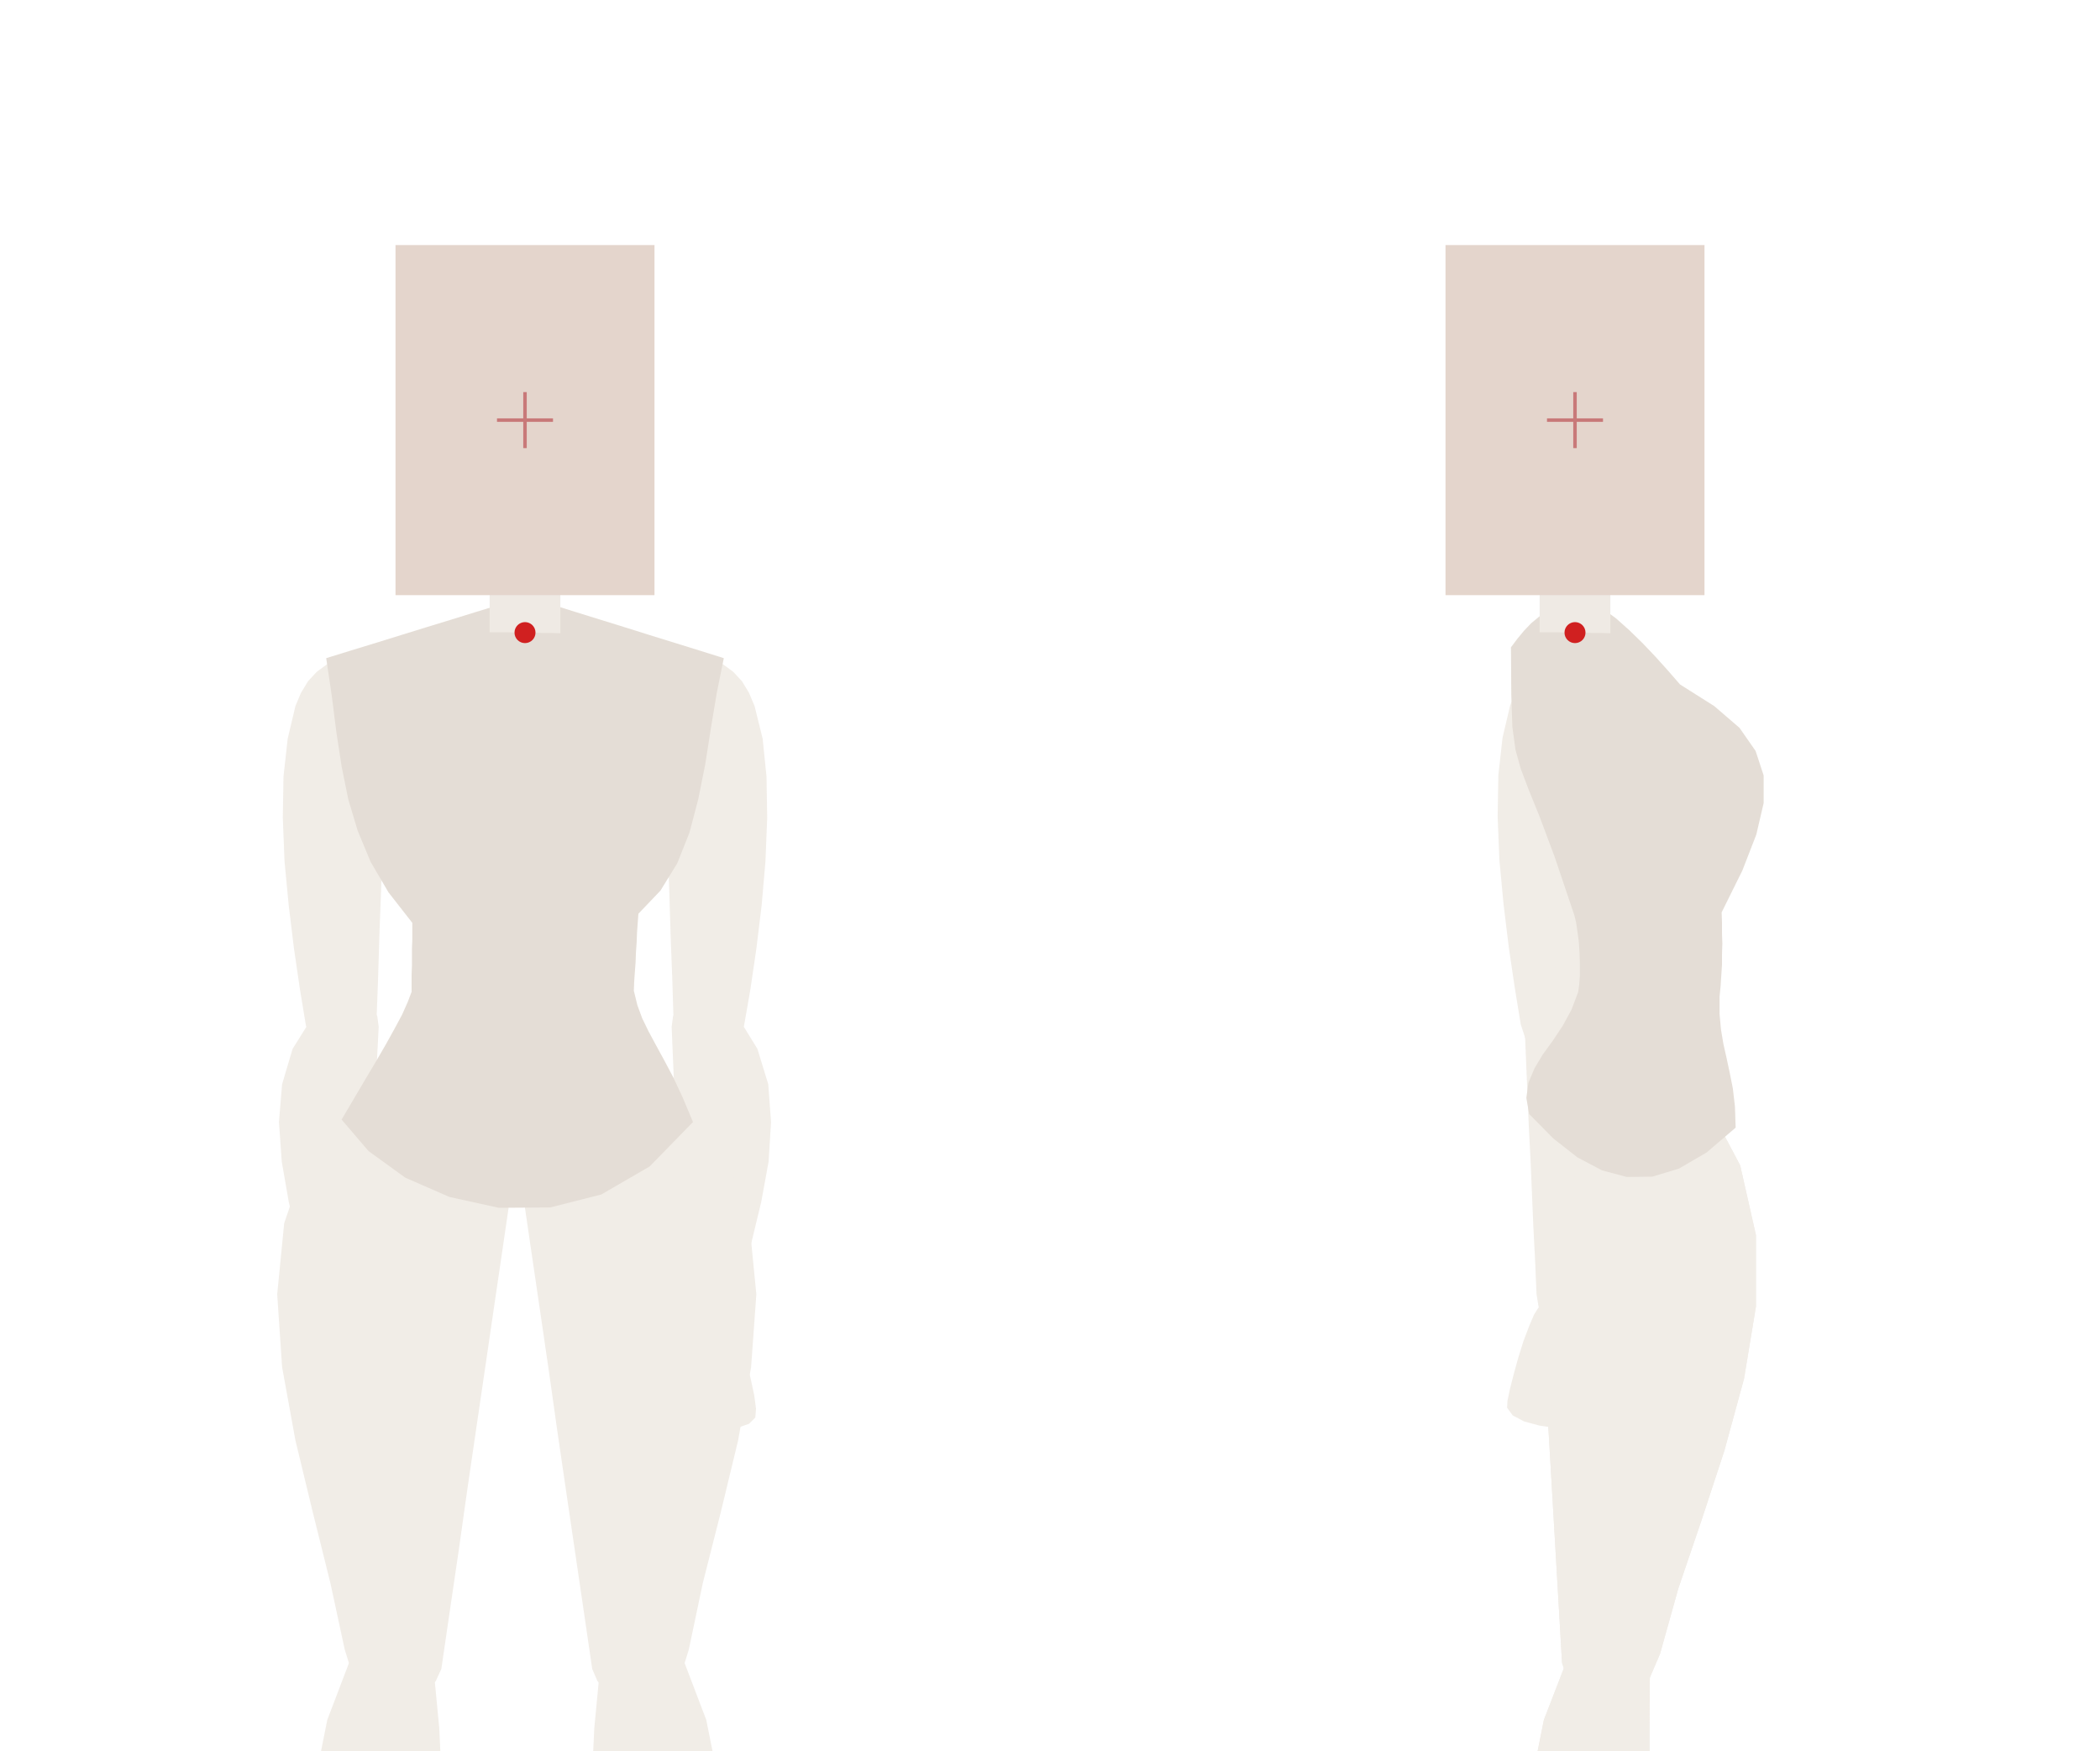
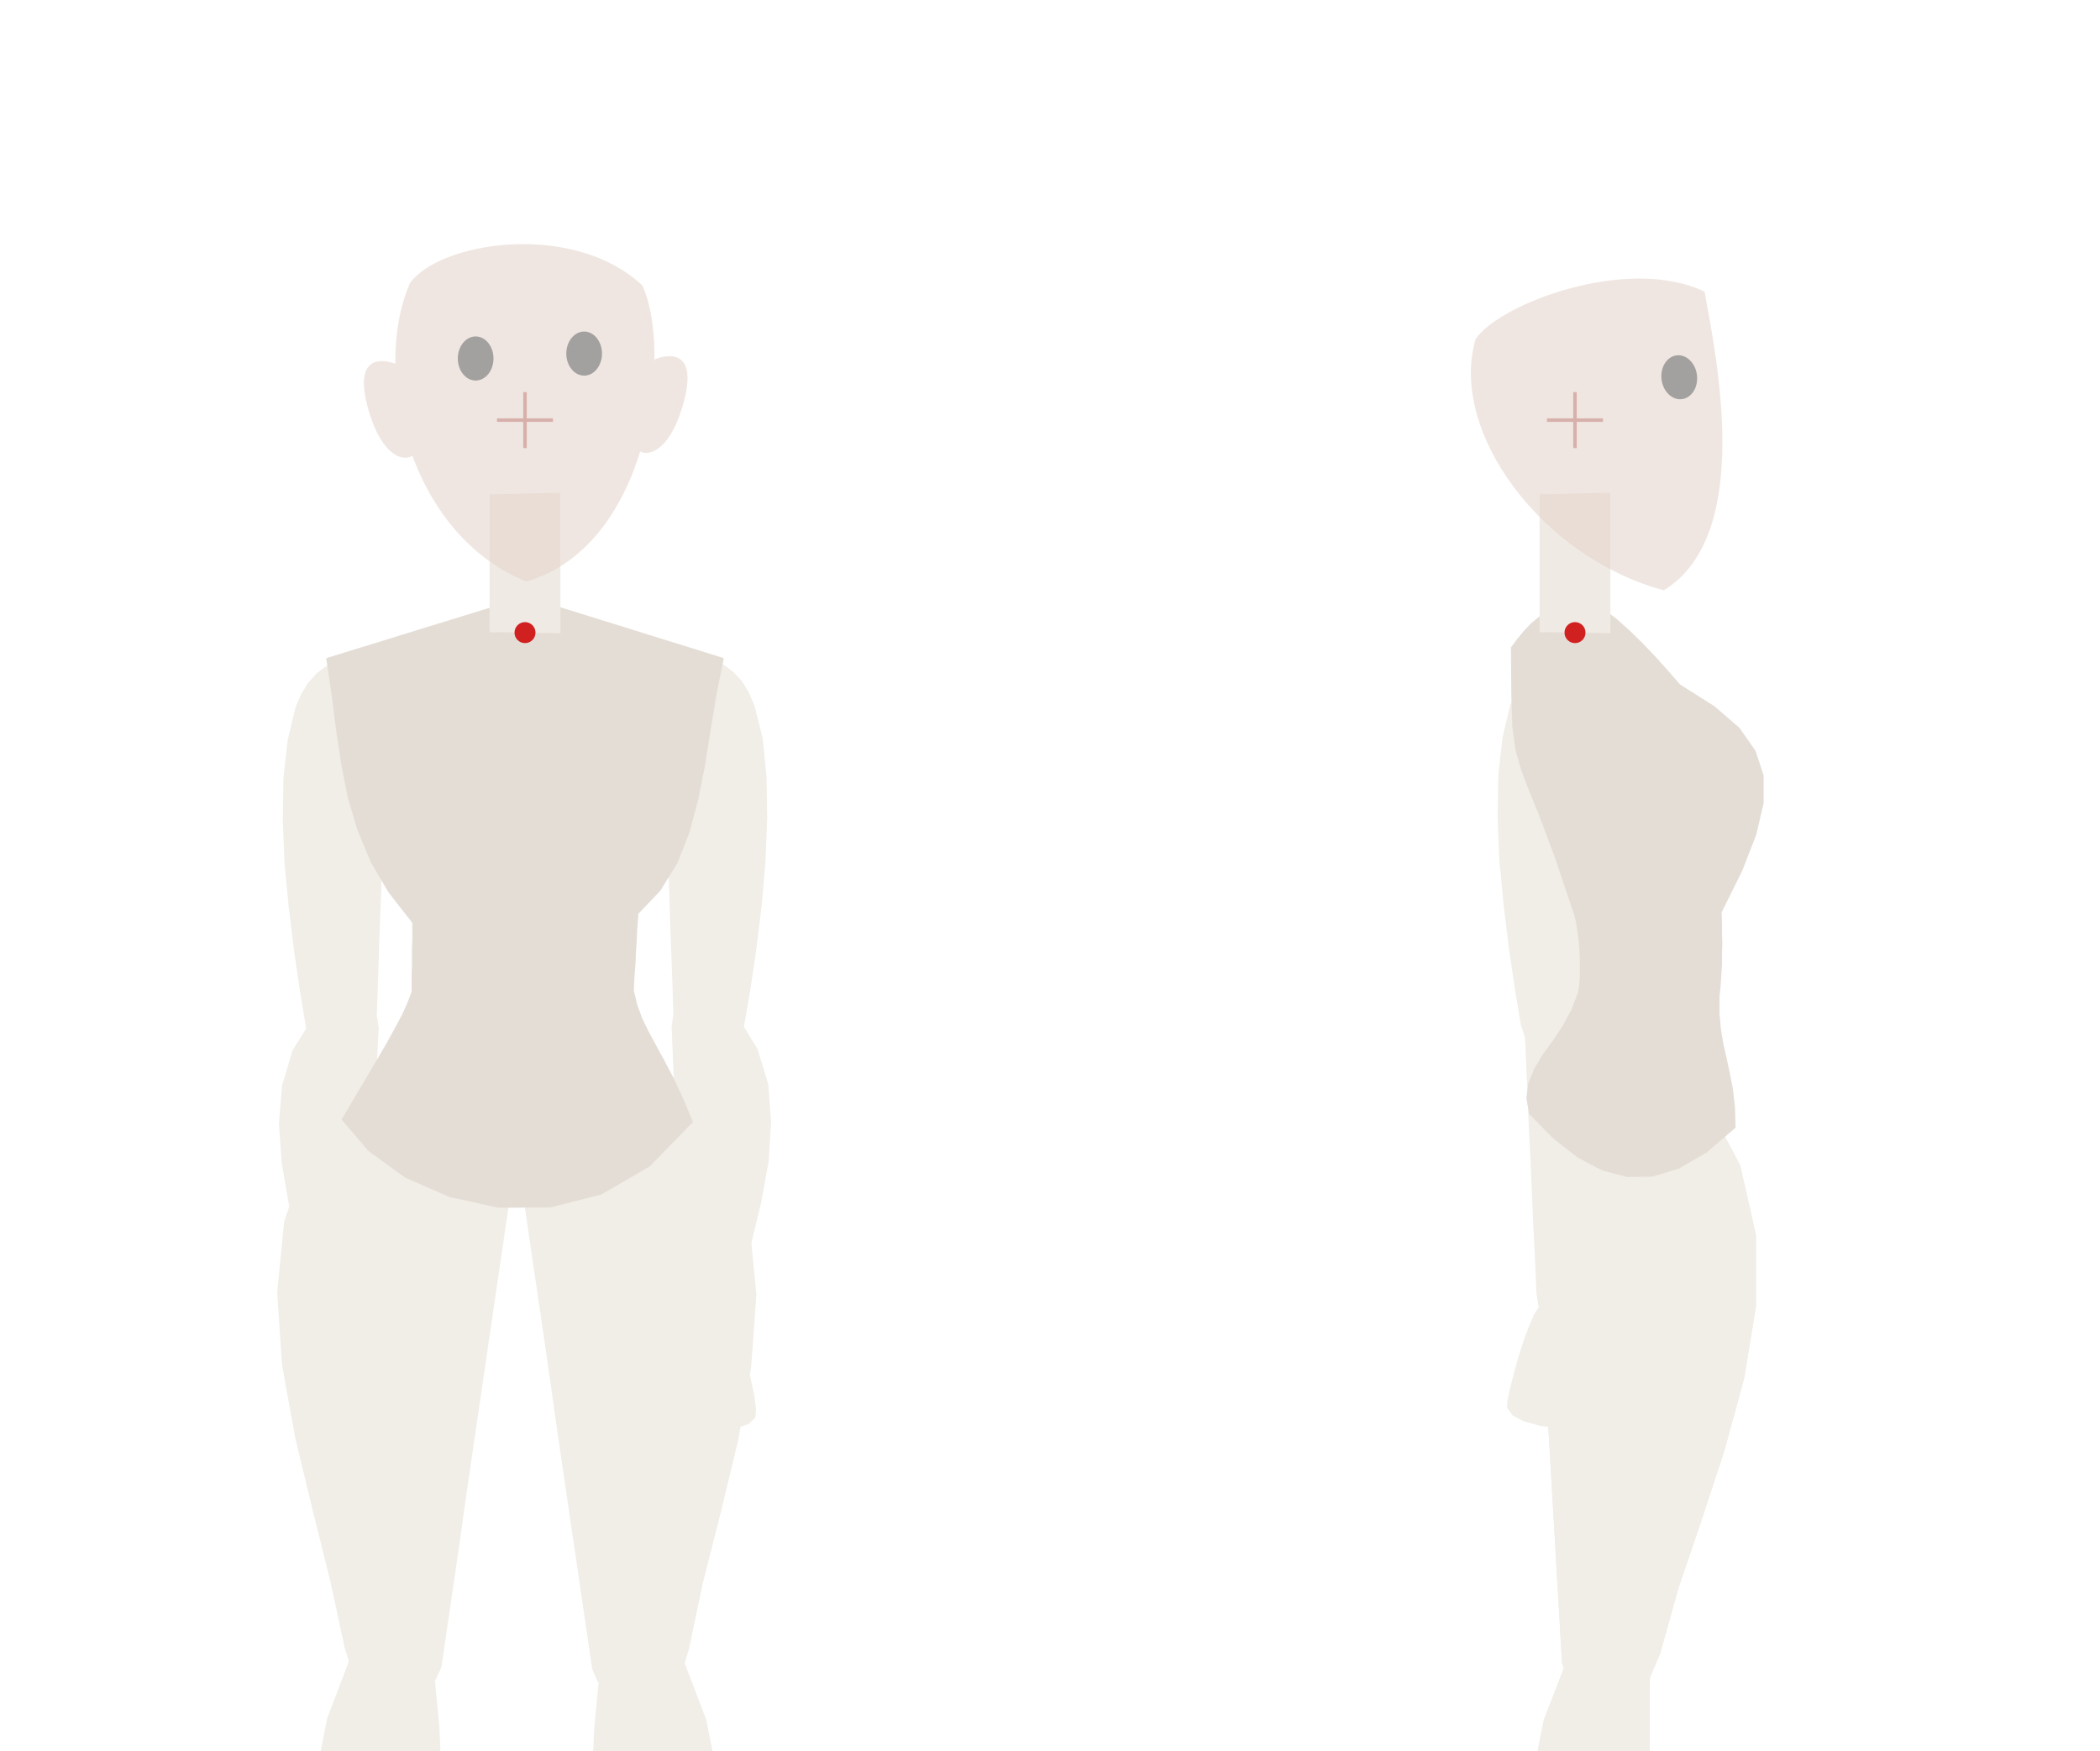
<svg xmlns="http://www.w3.org/2000/svg" width="1200" height="1000" viewBox="-1.5 -1.2 6 5">
-   <g id="front">
-     <g id="front-guide" opacity="0.7">
-       <path d="M-0.626 1.729L-0.61 1.778L-0.584 1.815L-0.552 1.838L-0.517 1.847L-0.484 1.841L-0.455 1.821L-0.434 1.785L-0.425 1.733L-0.42 1.602L-0.416 1.47L-0.411 1.338L-0.407 1.206L-0.402 1.075L-0.398 0.943L-0.393 0.811L-0.388 0.679L-0.442 0.672L-0.489 0.673L-0.53 0.682L-0.565 0.697L-0.595 0.719L-0.62 0.746L-0.64 0.779L-0.656 0.817L-0.678 0.91L-0.69 1.018L-0.692 1.136L-0.687 1.261L-0.675 1.387L-0.66 1.51L-0.643 1.626Z" fill="#ebe5dd" />
-       <path d="M-0.607 1.705L-0.664 1.796L-0.694 1.897L-0.703 2.005L-0.695 2.118L-0.675 2.233L-0.647 2.349L-0.616 2.462L-0.587 2.571L-0.574 2.597L-0.557 2.612L-0.535 2.615L-0.513 2.608L-0.491 2.592L-0.472 2.567L-0.459 2.536L-0.453 2.499L-0.448 2.403L-0.444 2.307L-0.44 2.212L-0.436 2.116L-0.431 2.02L-0.427 1.924L-0.423 1.829L-0.418 1.733L-0.422 1.703L-0.436 1.679L-0.458 1.663L-0.485 1.654L-0.515 1.653L-0.547 1.661L-0.579 1.678Z" fill="#ebe5dd" />
-       <path d="M-0.57 2.544L-0.584 2.562L-0.599 2.595L-0.615 2.639L-0.631 2.689L-0.645 2.739L-0.655 2.786L-0.659 2.824L-0.657 2.849L-0.639 2.867L-0.605 2.879L-0.56 2.884L-0.51 2.883L-0.46 2.876L-0.417 2.863L-0.385 2.846L-0.369 2.824L-0.37 2.805L-0.377 2.771L-0.387 2.729L-0.401 2.681L-0.416 2.634L-0.432 2.591L-0.446 2.558L-0.458 2.54L-0.483 2.52L-0.503 2.509L-0.519 2.506L-0.532 2.509L-0.542 2.516L-0.552 2.526L-0.561 2.536Z" fill="#ebe5dd" />
+   <g>
+     <g opacity="0.7">
+       <path d="M-0.626 1.733L-0.61 1.783L-0.584 1.819L-0.552 1.842L-0.517 1.851L-0.484 1.846L-0.455 1.825L-0.434 1.789L-0.425 1.738L-0.42 1.606L-0.416 1.474L-0.411 1.343L-0.407 1.211L-0.402 1.079L-0.398 0.947L-0.393 0.816L-0.388 0.684L-0.442 0.677L-0.489 0.678L-0.53 0.686L-0.565 0.701L-0.595 0.723L-0.62 0.751L-0.64 0.784L-0.656 0.822L-0.678 0.914L-0.69 1.022L-0.692 1.141L-0.687 1.265L-0.675 1.391L-0.66 1.514L-0.643 1.63Z" fill="#ebe5dd" />
+       <path d="M-0.607 1.709L-0.664 1.8L-0.694 1.901L-0.703 2.009L-0.695 2.122L-0.675 2.238L-0.647 2.353L-0.616 2.467L-0.587 2.575L-0.574 2.602L-0.557 2.616L-0.535 2.619L-0.513 2.612L-0.491 2.596L-0.472 2.572L-0.459 2.541L-0.453 2.503L-0.448 2.408L-0.444 2.312L-0.44 2.216L-0.436 2.12L-0.431 2.025L-0.427 1.929L-0.423 1.833L-0.418 1.737L-0.422 1.707L-0.436 1.684L-0.458 1.667L-0.485 1.658L-0.515 1.657L-0.547 1.665L-0.579 1.682Z" fill="#ebe5dd" />
+       <path d="M-0.57 2.549L-0.584 2.567L-0.599 2.6L-0.615 2.644L-0.631 2.693L-0.645 2.744L-0.655 2.79L-0.659 2.829L-0.657 2.853L-0.639 2.872L-0.605 2.883L-0.56 2.888L-0.51 2.887L-0.46 2.88L-0.417 2.868L-0.385 2.851L-0.369 2.829L-0.37 2.809L-0.377 2.776L-0.387 2.733L-0.401 2.685L-0.416 2.638L-0.432 2.596L-0.446 2.563L-0.458 2.544L-0.483 2.524L-0.503 2.514L-0.519 2.511L-0.532 2.514L-0.542 2.521L-0.552 2.53L-0.561 2.54Z" fill="#ebe5dd" />
      <path d="M0.626 1.729L0.61 1.778L0.584 1.815L0.552 1.838L0.518 1.847L0.484 1.841L0.455 1.821L0.434 1.785L0.425 1.733L0.421 1.602L0.416 1.47L0.412 1.338L0.407 1.206L0.403 1.075L0.398 0.943L0.393 0.811L0.389 0.679L0.442 0.672L0.489 0.673L0.53 0.682L0.565 0.697L0.595 0.719L0.62 0.746L0.64 0.779L0.656 0.817L0.679 0.91L0.69 1.018L0.692 1.136L0.687 1.261L0.676 1.387L0.661 1.51L0.644 1.626Z" fill="#ebe5dd" />
      <path d="M0.608 1.705L0.664 1.796L0.695 1.897L0.703 2.005L0.696 2.118L0.675 2.233L0.647 2.349L0.616 2.462L0.587 2.571L0.575 2.597L0.557 2.612L0.536 2.615L0.513 2.608L0.492 2.592L0.473 2.567L0.459 2.536L0.453 2.499L0.449 2.403L0.445 2.307L0.44 2.212L0.436 2.116L0.432 2.02L0.427 1.924L0.423 1.829L0.419 1.733L0.423 1.703L0.437 1.679L0.458 1.663L0.485 1.654L0.516 1.653L0.548 1.661L0.579 1.678Z" fill="#ebe5dd" />
-       <path d="M0.571 2.544L0.584 2.562L0.599 2.595L0.616 2.639L0.632 2.689L0.645 2.739L0.655 2.786L0.66 2.824L0.658 2.849L0.64 2.867L0.605 2.879L0.56 2.884L0.51 2.883L0.461 2.876L0.417 2.863L0.385 2.846L0.37 2.824L0.371 2.805L0.377 2.771L0.388 2.729L0.401 2.681L0.417 2.634L0.432 2.591L0.446 2.558L0.458 2.54L0.483 2.52L0.503 2.509L0.519 2.506L0.532 2.509L0.543 2.516L0.552 2.526L0.561 2.536Z" fill="#ebe5dd" />
-       <path d="M-0.496 3.532L-0.565 3.713L-0.6 3.888L-0.607 4.057L-0.592 4.223L-0.562 4.386L-0.522 4.547L-0.479 4.707L-0.439 4.867L-0.424 4.907L-0.4 4.93L-0.373 4.939L-0.343 4.936L-0.315 4.924L-0.292 4.906L-0.275 4.883L-0.269 4.859L-0.265 4.699L-0.258 4.542L-0.25 4.385L-0.242 4.229L-0.237 4.069L-0.237 3.906L-0.245 3.736L-0.262 3.558L-0.27 3.516L-0.292 3.485L-0.323 3.467L-0.361 3.459L-0.401 3.463L-0.439 3.476L-0.472 3.499Z" fill="#ebe5dd" />
-       <path d="M-0.409 4.88L-0.425 4.9L-0.443 4.919L-0.464 4.939L-0.489 4.958L-0.517 4.979L-0.548 5.001L-0.583 5.024L-0.622 5.05L-0.643 5.05L-0.662 5.052L-0.678 5.057L-0.692 5.065L-0.702 5.077L-0.708 5.093L-0.709 5.113L-0.704 5.138L-0.647 5.139L-0.589 5.141L-0.532 5.142L-0.475 5.143L-0.417 5.144L-0.36 5.145L-0.303 5.147L-0.245 5.148L-0.25 5.12L-0.255 5.092L-0.26 5.063L-0.265 5.035L-0.27 5.007L-0.274 4.979L-0.279 4.951L-0.284 4.922L-0.3 4.917L-0.315 4.912L-0.331 4.906L-0.347 4.901L-0.362 4.896L-0.378 4.89L-0.393 4.885Z" fill="#ebe5dd" />
-       <path d="M-0.499 1.919L-0.622 2.1L-0.688 2.294L-0.708 2.497L-0.694 2.705L-0.656 2.914L-0.606 3.121L-0.556 3.322L-0.515 3.512L-0.492 3.586L-0.457 3.633L-0.415 3.658L-0.369 3.663L-0.324 3.654L-0.284 3.632L-0.255 3.602L-0.239 3.567L-0.214 3.396L-0.189 3.226L-0.165 3.056L-0.14 2.885L-0.115 2.715L-0.09 2.544L-0.065 2.374L-0.04 2.203L-0.069 2.121L-0.111 2.059L-0.163 2.013L-0.224 1.981L-0.29 1.959L-0.359 1.943L-0.43 1.931Z" fill="#ebe5dd" />
+       <path d="M0.571 2.545L0.584 2.562L0.599 2.595L0.616 2.639L0.632 2.689L0.645 2.739L0.655 2.786L0.66 2.824L0.658 2.849L0.64 2.867L0.605 2.879L0.56 2.884L0.51 2.883L0.461 2.876L0.417 2.863L0.385 2.846L0.37 2.824L0.371 2.805L0.377 2.771L0.388 2.729L0.401 2.681L0.417 2.634L0.432 2.591L0.446 2.558L0.458 2.54L0.483 2.52L0.503 2.509L0.519 2.506L0.532 2.509L0.543 2.516L0.552 2.526L0.561 2.536Z" fill="#ebe5dd" />
+       <path d="M-0.496 3.527L-0.565 3.708L-0.6 3.883L-0.607 4.053L-0.592 4.218L-0.562 4.381L-0.522 4.542L-0.479 4.702L-0.439 4.862L-0.424 4.902L-0.4 4.925L-0.373 4.934L-0.343 4.931L-0.315 4.919L-0.292 4.901L-0.275 4.878L-0.269 4.854L-0.265 4.694L-0.258 4.537L-0.25 4.381L-0.242 4.224L-0.237 4.064L-0.237 3.901L-0.245 3.731L-0.262 3.553L-0.27 3.511L-0.292 3.481L-0.323 3.462L-0.361 3.454L-0.401 3.458L-0.439 3.471L-0.472 3.494Z" fill="#ebe5dd" />
+       <path d="M-0.409 4.875L-0.425 4.895L-0.443 4.914L-0.464 4.934L-0.489 4.953L-0.517 4.974L-0.548 4.996L-0.583 5.019L-0.622 5.045L-0.643 5.045L-0.662 5.047L-0.678 5.052L-0.692 5.06L-0.702 5.072L-0.708 5.088L-0.709 5.108L-0.704 5.133L-0.647 5.134L-0.589 5.136L-0.532 5.137L-0.475 5.138L-0.417 5.139L-0.36 5.141L-0.303 5.142L-0.245 5.143L-0.25 5.115L-0.255 5.087L-0.26 5.058L-0.265 5.03L-0.27 5.002L-0.274 4.974L-0.279 4.946L-0.284 4.917L-0.3 4.912L-0.315 4.907L-0.331 4.901L-0.347 4.896L-0.362 4.891L-0.378 4.886L-0.393 4.88Z" fill="#ebe5dd" />
+       <path d="M-0.499 1.914L-0.622 2.095L-0.688 2.289L-0.708 2.492L-0.694 2.7L-0.656 2.909L-0.606 3.116L-0.556 3.317L-0.515 3.507L-0.492 3.581L-0.457 3.628L-0.415 3.653L-0.369 3.658L-0.324 3.649L-0.284 3.627L-0.255 3.597L-0.239 3.562L-0.214 3.392L-0.189 3.221L-0.165 3.051L-0.14 2.88L-0.115 2.71L-0.09 2.539L-0.065 2.369L-0.04 2.198L-0.069 2.116L-0.111 2.054L-0.163 2.008L-0.224 1.976L-0.29 1.954L-0.359 1.938L-0.43 1.926Z" fill="#ebe5dd" />
      <path d="M0.449 3.532L0.518 3.713L0.553 3.888L0.56 4.057L0.545 4.223L0.514 4.386L0.474 4.547L0.431 4.707L0.392 4.867L0.376 4.907L0.353 4.93L0.325 4.939L0.296 4.936L0.268 4.924L0.244 4.906L0.228 4.883L0.222 4.859L0.218 4.699L0.211 4.542L0.202 4.385L0.195 4.229L0.19 4.069L0.19 3.906L0.198 3.736L0.215 3.558L0.223 3.516L0.245 3.485L0.276 3.467L0.314 3.459L0.354 3.463L0.392 3.476L0.425 3.499Z" fill="#ebe5dd" />
      <path d="M0.362 4.88L0.377 4.9L0.396 4.919L0.417 4.939L0.442 4.958L0.47 4.979L0.501 5.001L0.536 5.024L0.575 5.05L0.596 5.05L0.615 5.052L0.631 5.057L0.645 5.065L0.655 5.077L0.661 5.093L0.661 5.113L0.657 5.138L0.599 5.139L0.542 5.141L0.485 5.142L0.427 5.143L0.37 5.144L0.313 5.145L0.255 5.147L0.198 5.148L0.203 5.12L0.208 5.092L0.213 5.063L0.218 5.035L0.222 5.007L0.227 4.979L0.232 4.951L0.237 4.922L0.253 4.917L0.268 4.912L0.284 4.906L0.299 4.901L0.315 4.896L0.331 4.89L0.346 4.885Z" fill="#ebe5dd" />
      <path d="M0.452 1.919L0.575 2.1L0.641 2.294L0.661 2.497L0.646 2.705L0.609 2.914L0.559 3.121L0.508 3.322L0.468 3.512L0.445 3.586L0.41 3.633L0.368 3.658L0.322 3.663L0.277 3.654L0.237 3.632L0.207 3.602L0.192 3.567L0.167 3.396L0.142 3.226L0.117 3.056L0.092 2.885L0.068 2.715L0.043 2.544L0.018 2.374L-0.007 2.203L0.022 2.121L0.064 2.059L0.116 2.013L0.176 1.981L0.243 1.959L0.312 1.943L0.383 1.931Z" fill="#ebe5dd" />
      <path d="M0.568 0.68L0.498 0.658L0.427 0.636L0.356 0.614L0.286 0.592L0.215 0.57L0.144 0.548L0.074 0.526L0.003 0.504L-0.068 0.526L-0.14 0.548L-0.211 0.57L-0.283 0.592L-0.354 0.614L-0.425 0.636L-0.497 0.658L-0.568 0.68L-0.552 0.788L-0.539 0.891L-0.524 0.989L-0.505 1.083L-0.478 1.173L-0.441 1.262L-0.39 1.349L-0.322 1.436L-0.322 1.46L-0.322 1.485L-0.323 1.51L-0.323 1.534L-0.323 1.559L-0.324 1.584L-0.324 1.608L-0.324 1.633L-0.335 1.662L-0.351 1.698L-0.373 1.739L-0.398 1.784L-0.427 1.834L-0.458 1.886L-0.491 1.942L-0.524 1.998L-0.447 2.088L-0.342 2.164L-0.216 2.219L-0.075 2.25L0.072 2.249L0.218 2.212L0.356 2.132L0.48 2.005L0.451 1.936L0.424 1.878L0.398 1.829L0.374 1.785L0.353 1.746L0.335 1.709L0.321 1.671L0.311 1.63L0.312 1.603L0.314 1.575L0.316 1.548L0.317 1.52L0.319 1.492L0.32 1.465L0.322 1.437L0.324 1.41L0.387 1.344L0.435 1.266L0.47 1.178L0.495 1.083L0.515 0.983L0.531 0.881L0.548 0.779Z" fill="#d9cfc4" />
      <path d="M0.101 0.609L0.101 0.558L0.101 0.508L0.101 0.458L0.101 0.408L0.101 0.358L0.101 0.308L0.101 0.258L0.101 0.208L0.076 0.208L0.05 0.209L0.025 0.209L0 0.21L-0.025 0.211L-0.05 0.211L-0.076 0.212L-0.101 0.212L-0.101 0.262L-0.101 0.311L-0.101 0.36L-0.101 0.409L-0.101 0.458L-0.101 0.507L-0.101 0.557L-0.101 0.606L-0.076 0.606L-0.051 0.606L-0.025 0.607L0 0.607L0.025 0.607L0.051 0.608L0.076 0.608Z" fill="#e8e1d9" />
-       <path d="M-0.37 -0.5L0.37 -0.5L0.37 0.5L-0.37 0.5Z" fill="#d9c3b6" />
      <path d="M-0.08 0H0.08M0 -0.08V0.08" stroke="#b04040" stroke-width="0.01" fill="none" />
+       <g opacity="0.6">
+         <g>
+           <path style="fill:#d9c3b6;fill-opacity:1;stroke-width:0.015" d="m -0.331,-0.388 c 0.08,-0.12 0.465,-0.184 0.666,0.003 0.087,0.185 0.024,0.743 -0.331,0.846 -0.333,-0.133 -0.443,-0.594 -0.334,-0.849 z" />
+           <path style="fill:#d9c3b6;fill-opacity:1;stroke-width:0.015" d="m 0.312,0.066 0.059,-0.239 c 9.196e-4,-0.002 0.137,-0.06 0.079,0.134 -0.047,0.159 -0.131,0.148 -0.138,0.105 z" />
+           <path style="fill:#d9c3b6;fill-opacity:1;stroke-width:0.015" d="m -0.308,0.08 -0.059,-0.239 c -9.204e-4,-0.002 -0.137,-0.06 -0.079,0.134 0.047,0.159 0.131,0.148 0.138,0.105 z" />
+         </g>
+         <g>
+           <ellipse style="fill:#241f1c;stroke-width:0.015" cx="-0.141" cy="-0.176" rx="0.051" ry="0.063" />
+           <ellipse style="fill:#241f1c;stroke-width:0.015" cx="0.169" cy="-0.19" rx="0.051" ry="0.063" />
+         </g>
+       </g>
    </g>
-     <g id="front-hair-body" />
-     <g id="front-back" />
-     <g id="front-head" />
-     <g id="front-mouth-1" />
-     <g id="front-mouth-2" />
-     <g id="front-mouth-3" />
-     <g id="front-anchors">
-       <circle id="front-nape" cx="0" cy="0.607" r="0.03" fill="#d02020" />
+     <g />
+     <g />
+     <g />
+     <g />
+     <g>
+       <circle cx="0" cy="0.607" r="0.03" fill="#d02020" />
    </g>
  </g>
-   <g id="side" transform="translate(3,0)">
-     <g id="side-guide" opacity="0.7">
+   <g transform="translate(3 0)">
+     <g opacity="0.7">
      <path d="M0.046 1.73L0.037 1.782L0.016 1.817L-0.013 1.838L-0.046 1.843L-0.081 1.834L-0.113 1.812L-0.139 1.775L-0.155 1.726L-0.172 1.622L-0.189 1.507L-0.204 1.384L-0.216 1.257L-0.221 1.133L-0.219 1.014L-0.207 0.907L-0.185 0.814L-0.169 0.776L-0.149 0.743L-0.124 0.715L-0.094 0.694L-0.059 0.678L-0.018 0.67L0.029 0.669L0.082 0.676L0.078 0.808L0.073 0.939L0.069 1.071L0.064 1.203L0.06 1.335L0.055 1.466L0.051 1.598Z" fill="#ebe5dd" />
      <path d="M0.044 1.701L0.101 1.792L0.131 1.893L0.14 2.001L0.132 2.114L0.112 2.23L0.084 2.345L0.053 2.459L0.024 2.567L0.012 2.594L-0.006 2.608L-0.027 2.611L-0.05 2.604L-0.072 2.588L-0.09 2.564L-0.104 2.533L-0.11 2.496L-0.114 2.4L-0.119 2.304L-0.123 2.208L-0.127 2.113L-0.132 2.017L-0.136 1.921L-0.14 1.825L-0.144 1.729L-0.14 1.7L-0.127 1.676L-0.105 1.659L-0.078 1.65L-0.048 1.649L-0.016 1.657L0.016 1.674Z" fill="#ebe5dd" />
      <path d="M0.008 2.541L0.021 2.559L0.036 2.592L0.053 2.636L0.068 2.685L0.082 2.736L0.092 2.783L0.097 2.821L0.094 2.845L0.076 2.864L0.042 2.875L-0.003 2.88L-0.053 2.879L-0.102 2.872L-0.146 2.86L-0.178 2.843L-0.194 2.821L-0.193 2.802L-0.186 2.768L-0.175 2.725L-0.162 2.678L-0.147 2.63L-0.131 2.588L-0.117 2.555L-0.105 2.536L-0.08 2.516L-0.06 2.506L-0.044 2.503L-0.031 2.506L-0.021 2.513L-0.011 2.522L-0.002 2.532Z" fill="#ebe5dd" />
      <path d="M0.214 3.558L0.213 3.721L0.213 3.884L0.212 4.046L0.211 4.209L0.21 4.371L0.209 4.534L0.209 4.697L0.208 4.859L0.201 4.883L0.185 4.906L0.161 4.924L0.133 4.936L0.104 4.939L0.076 4.93L0.053 4.907L0.037 4.867L-0.002 4.707L-0.045 4.547L-0.085 4.386L-0.116 4.223L-0.131 4.057L-0.124 3.888L-0.089 3.713L-0.019 3.532L0.004 3.499L0.037 3.476L0.076 3.463L0.116 3.459L0.153 3.467L0.185 3.485L0.206 3.516Z" fill="#ebe5dd" />
      <path d="M0.172 4.88L0.197 4.9L0.227 4.919L0.262 4.939L0.302 4.958L0.348 4.979L0.399 5.001L0.456 5.024L0.519 5.05L0.553 5.05L0.584 5.052L0.611 5.057L0.634 5.065L0.65 5.077L0.659 5.093L0.661 5.113L0.653 5.138L0.559 5.139L0.466 5.141L0.372 5.142L0.279 5.143L0.185 5.144L0.092 5.145L-0.002 5.147L-0.095 5.148L-0.087 5.12L-0.079 5.092L-0.071 5.063L-0.064 5.035L-0.056 5.007L-0.048 4.979L-0.04 4.951L-0.032 4.922L-0.006 4.917L0.019 4.912L0.045 4.906L0.07 4.901L0.096 4.896L0.121 4.89L0.146 4.885Z" fill="#ebe5dd" />
      <path d="M0.37 1.936L0.472 2.129L0.517 2.328L0.517 2.532L0.483 2.738L0.427 2.943L0.361 3.144L0.295 3.338L0.243 3.524L0.213 3.594L0.174 3.638L0.129 3.658L0.082 3.659L0.038 3.645L0.001 3.619L-0.025 3.586L-0.037 3.55L-0.047 3.378L-0.057 3.206L-0.067 3.034L-0.077 2.863L-0.088 2.691L-0.098 2.519L-0.108 2.347L-0.118 2.175L-0.081 2.097L-0.033 2.039L0.024 1.998L0.088 1.972L0.157 1.956L0.228 1.947L0.299 1.941Z" fill="#ebe5dd" />
      <path d="M0.214 3.558L0.213 3.721L0.213 3.884L0.212 4.046L0.211 4.209L0.21 4.371L0.209 4.534L0.209 4.697L0.208 4.859L0.201 4.883L0.185 4.906L0.161 4.924L0.133 4.936L0.104 4.939L0.076 4.93L0.053 4.907L0.037 4.867L-0.002 4.707L-0.045 4.547L-0.085 4.386L-0.116 4.223L-0.131 4.057L-0.124 3.888L-0.089 3.713L-0.019 3.532L0.004 3.499L0.037 3.476L0.076 3.463L0.116 3.459L0.153 3.467L0.185 3.485L0.206 3.516Z" fill="#ebe5dd" />
      <path d="M0.172 4.88L0.197 4.9L0.227 4.919L0.262 4.939L0.302 4.958L0.348 4.979L0.399 5.001L0.456 5.024L0.519 5.05L0.553 5.05L0.584 5.052L0.611 5.057L0.634 5.065L0.65 5.077L0.659 5.093L0.661 5.113L0.653 5.138L0.559 5.139L0.466 5.141L0.372 5.142L0.279 5.143L0.185 5.144L0.092 5.145L-0.002 5.147L-0.095 5.148L-0.087 5.12L-0.079 5.092L-0.071 5.063L-0.064 5.035L-0.056 5.007L-0.048 4.979L-0.04 4.951L-0.032 4.922L-0.006 4.917L0.019 4.912L0.045 4.906L0.07 4.901L0.096 4.896L0.121 4.89L0.146 4.885Z" fill="#ebe5dd" />
      <path d="M0.37 1.936L0.472 2.129L0.517 2.328L0.517 2.532L0.483 2.738L0.427 2.943L0.361 3.144L0.295 3.338L0.243 3.524L0.213 3.594L0.174 3.638L0.129 3.658L0.082 3.659L0.038 3.645L0.001 3.619L-0.025 3.586L-0.037 3.55L-0.047 3.378L-0.057 3.206L-0.067 3.034L-0.077 2.863L-0.088 2.691L-0.098 2.519L-0.108 2.347L-0.118 2.175L-0.081 2.097L-0.033 2.039L0.024 1.998L0.088 1.972L0.157 1.956L0.228 1.947L0.299 1.941Z" fill="#ebe5dd" />
      <path d="M0.17 1.73L0.161 1.782L0.14 1.817L0.111 1.838L0.078 1.843L0.043 1.834L0.011 1.812L-0.015 1.775L-0.031 1.726L-0.048 1.622L-0.065 1.507L-0.08 1.384L-0.091 1.257L-0.097 1.133L-0.095 1.014L-0.083 0.907L-0.061 0.814L-0.045 0.776L-0.025 0.743L0 0.715L0.03 0.694L0.065 0.678L0.106 0.67L0.153 0.669L0.207 0.676L0.202 0.808L0.198 0.939L0.193 1.071L0.188 1.203L0.184 1.335L0.179 1.466L0.175 1.598Z" fill="#ebe5dd" />
      <path d="M0.168 1.701L0.225 1.792L0.255 1.893L0.264 2.001L0.256 2.114L0.236 2.23L0.208 2.345L0.177 2.459L0.148 2.567L0.136 2.594L0.118 2.608L0.097 2.611L0.074 2.604L0.052 2.588L0.034 2.564L0.02 2.533L0.014 2.496L0.01 2.4L0.005 2.304L0.001 2.208L-0.003 2.113L-0.007 2.017L-0.012 1.921L-0.016 1.825L-0.02 1.729L-0.016 1.7L-0.002 1.676L0.019 1.659L0.046 1.65L0.077 1.649L0.108 1.657L0.14 1.674Z" fill="#ebe5dd" />
      <path d="M0.132 2.541L0.145 2.559L0.16 2.592L0.177 2.636L0.193 2.685L0.206 2.736L0.216 2.783L0.221 2.821L0.219 2.845L0.2 2.864L0.166 2.875L0.121 2.88L0.071 2.879L0.022 2.872L-0.022 2.86L-0.054 2.843L-0.069 2.821L-0.068 2.802L-0.062 2.768L-0.051 2.725L-0.038 2.678L-0.023 2.63L-0.007 2.588L0.007 2.555L0.019 2.536L0.044 2.516L0.064 2.506L0.08 2.503L0.093 2.506L0.104 2.513L0.113 2.522L0.122 2.532Z" fill="#ebe5dd" />
      <path d="M0.3 0.755L0.267 0.717L0.231 0.677L0.193 0.637L0.155 0.6L0.118 0.567L0.083 0.541L0.053 0.525L0.028 0.519L-0.012 0.523L-0.046 0.532L-0.076 0.544L-0.102 0.561L-0.125 0.58L-0.146 0.602L-0.165 0.625L-0.183 0.649L-0.182 0.784L-0.179 0.876L-0.17 0.942L-0.155 0.996L-0.133 1.054L-0.101 1.133L-0.058 1.248L-0.002 1.414L0.003 1.434L0.007 1.461L0.011 1.491L0.013 1.523L0.014 1.555L0.014 1.586L0.012 1.613L0.009 1.634L-0.01 1.684L-0.035 1.73L-0.063 1.772L-0.092 1.812L-0.116 1.852L-0.133 1.893L-0.139 1.936L-0.131 1.982L-0.062 2.052L0.007 2.106L0.077 2.143L0.148 2.162L0.221 2.161L0.297 2.138L0.376 2.092L0.459 2.021L0.457 1.961L0.451 1.909L0.442 1.864L0.433 1.822L0.424 1.782L0.417 1.74L0.413 1.696L0.413 1.647L0.416 1.617L0.418 1.586L0.42 1.556L0.42 1.526L0.421 1.496L0.42 1.466L0.42 1.436L0.419 1.406L0.478 1.287L0.518 1.184L0.539 1.094L0.539 1.015L0.516 0.945L0.47 0.879L0.398 0.817Z" fill="#d9cfc4" />
      <path d="M0.101 0.609L0.101 0.558L0.101 0.508L0.101 0.458L0.101 0.408L0.101 0.358L0.101 0.308L0.101 0.258L0.101 0.208L0.076 0.208L0.05 0.209L0.025 0.209L0 0.21L-0.025 0.211L-0.05 0.211L-0.076 0.212L-0.101 0.212L-0.101 0.262L-0.101 0.311L-0.101 0.36L-0.101 0.409L-0.101 0.458L-0.101 0.507L-0.101 0.557L-0.101 0.606L-0.076 0.606L-0.051 0.606L-0.025 0.607L0 0.607L0.025 0.607L0.051 0.608L0.076 0.608Z" fill="#e8e1d9" />
-       <path d="M-0.37 -0.5L0.37 -0.5L0.37 0.5L-0.37 0.5Z" fill="#d9c3b6" />
      <path d="M-0.08 0H0.08M0 -0.08V0.08" stroke="#b04040" stroke-width="0.01" fill="none" />
+       <g opacity="0.6">
+         <g>
+           <g transform="matrix(0.99292 -0.118786 0.118786 0.99292 -0.053599 0.004236)">
+             <path style="fill:#d9c3b6;fill-opacity:1;stroke-width:0.015" d="m -0.201,-0.261 c 0.078,-0.092 0.46,-0.188 0.666,-0.057 0.011,0.191 0.057,0.707 -0.217,0.833 -0.333,-0.133 -0.557,-0.521 -0.449,-0.776 z" />
+           </g>
+         </g>
+         <g>
+           <g transform="matrix(0.99292 -0.118786 0.118786 0.99292 -0.053599 0.004236)">
+             <ellipse style="fill:#241f1c;stroke-width:0.015" cx="0.364" cy="-0.084" rx="0.051" ry="0.063" />
+           </g>
+         </g>
+       </g>
    </g>
-     <g id="side-hair-body" />
-     <g id="side-back" />
-     <g id="side-head" />
-     <g id="side-mouth-1" />
-     <g id="side-mouth-2" />
-     <g id="side-mouth-3" />
-     <g id="side-anchors">
-       <circle id="side-nape" cx="0" cy="0.607" r="0.03" fill="#d02020" />
+     <g />
+     <g />
+     <g />
+     <g />
+     <g>
+       <circle cx="0" cy="0.607" r="0.03" fill="#d02020" />
    </g>
  </g>
</svg>
